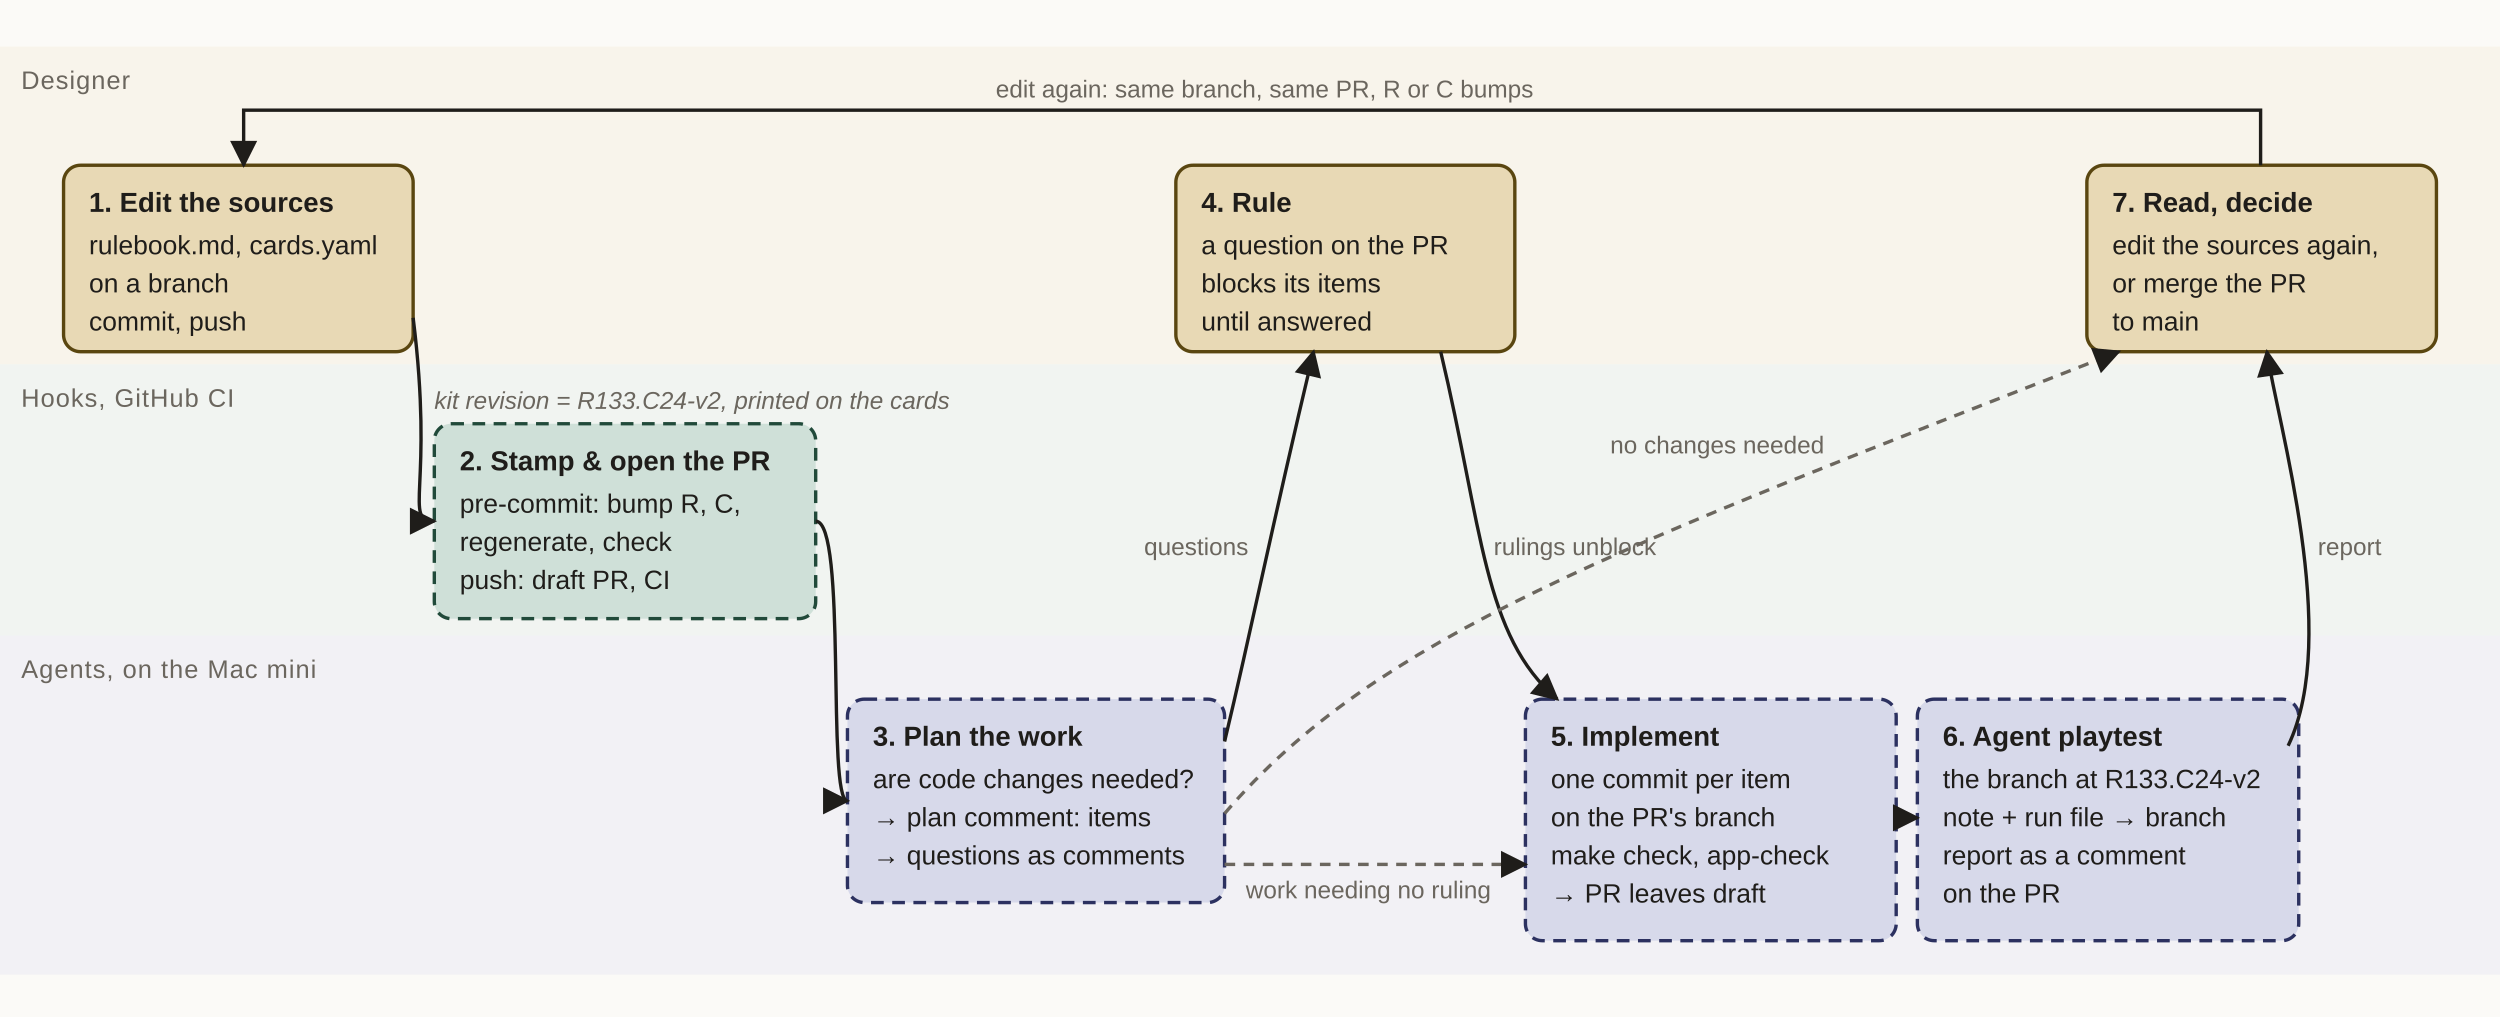
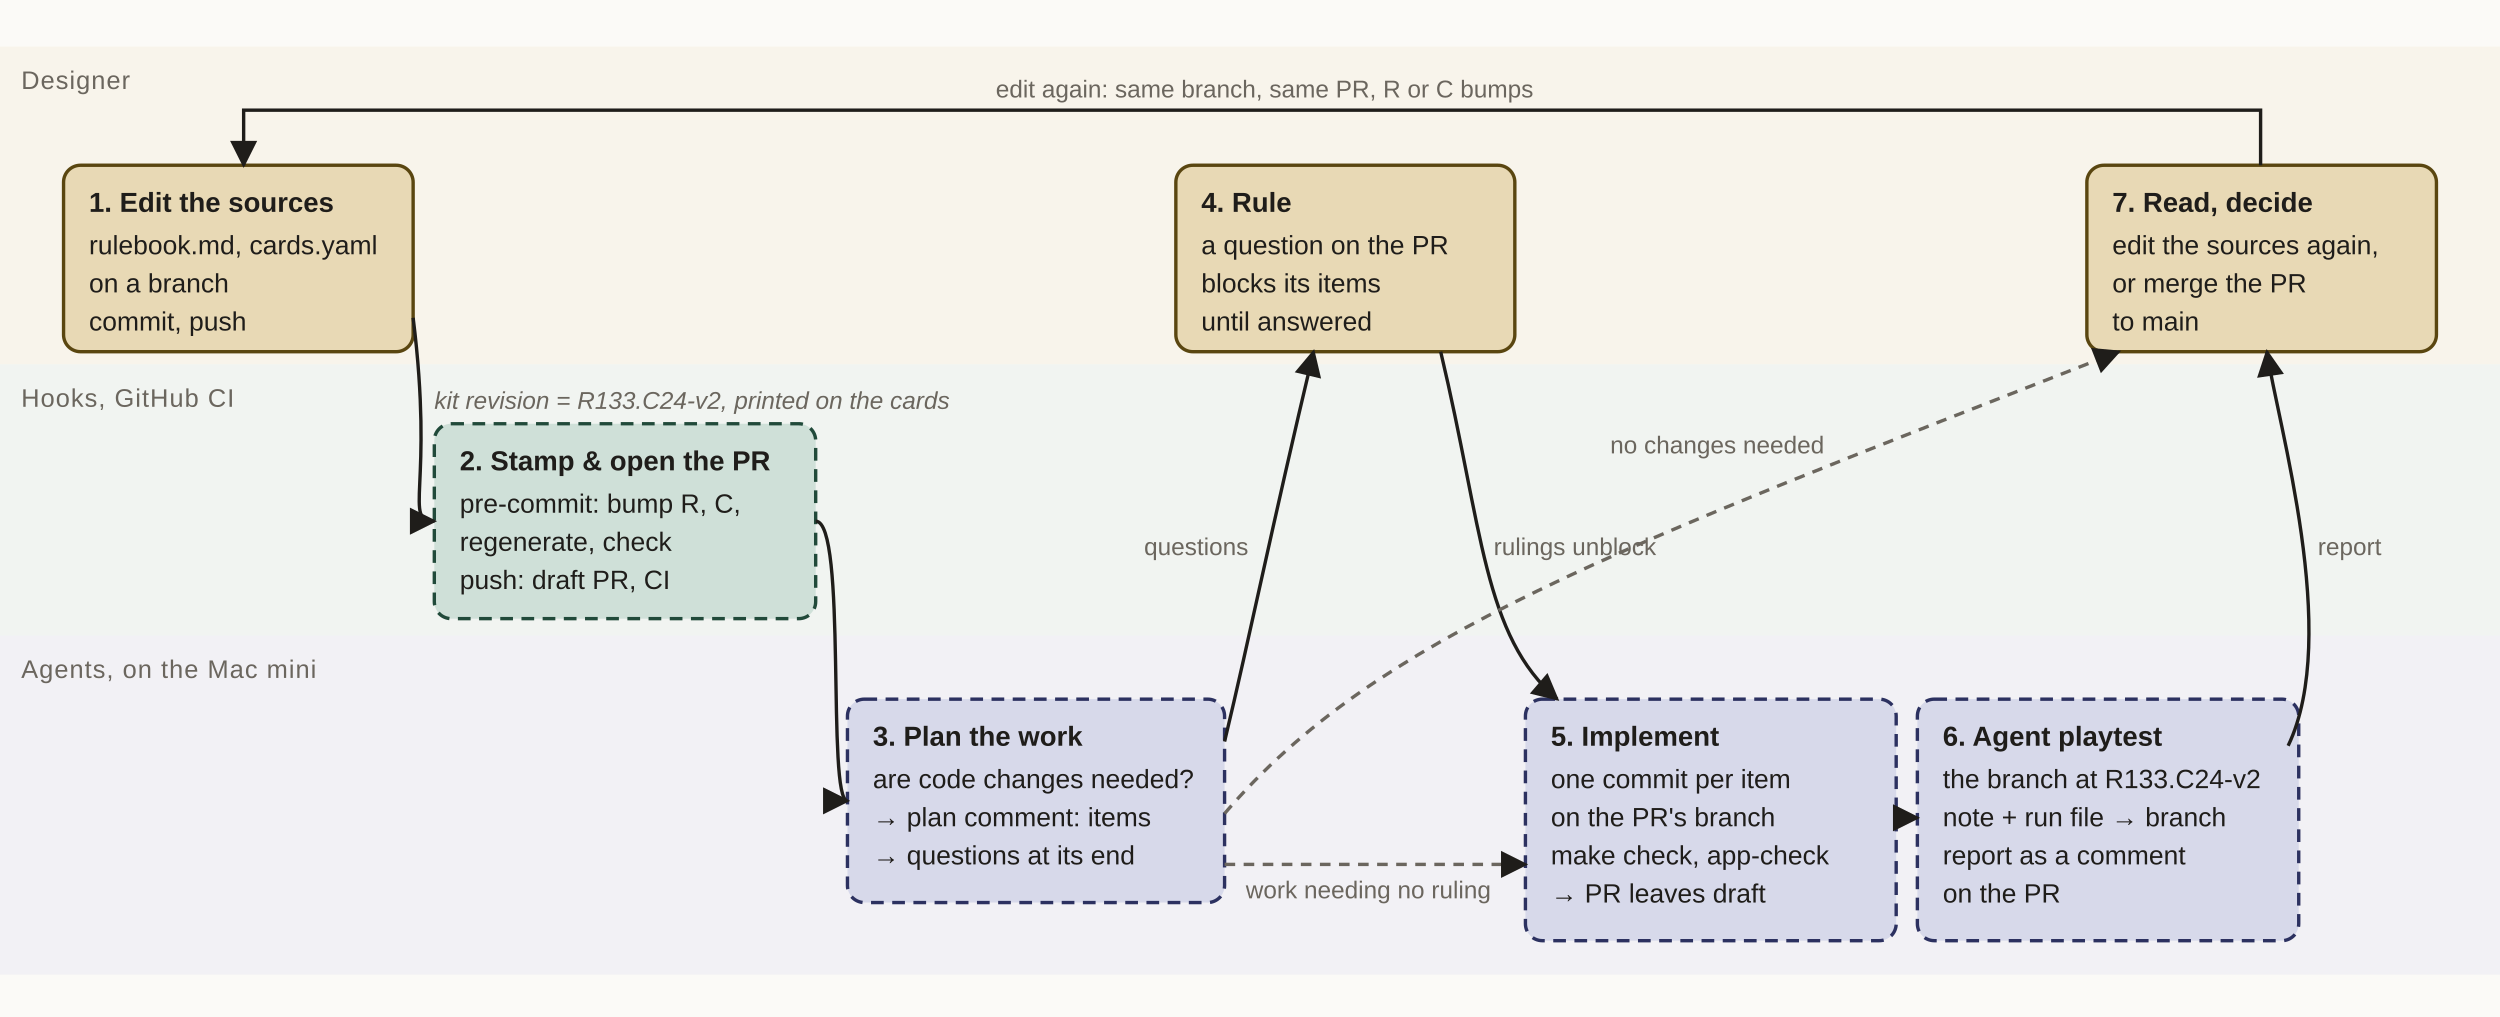
<svg xmlns="http://www.w3.org/2000/svg" viewBox="0 0 1180 480" role="img" aria-label="Design loop: designer edits sources and commits, the hook bumps R and C and regenerates, the push opens a draft PR and starts the planner on the Mac mini, the plan is a comment on the PR with questions as comments the designer answers there, the coder builds each item as a commit on the branch and the PR leaves draft when the checks pass, an optional agent playtest on the branch reports as a comment, the designer reads it and edits the sources again or merges the PR.">
  <style>
    text { font-family: -apple-system, "Helvetica Neue", Arial, sans-serif; fill: #1f1d1a; }
    .lane-label { font-size: 12px; fill: #6b665e; letter-spacing: .04em; text-transform: uppercase; }
    .box text { font-size: 12.5px; }
    .box .title { font-weight: 600; font-size: 13px; }
    .edge { fill: none; stroke: #1f1d1a; stroke-width: 1.6; marker-end: url(#arrow); }
    .edge.soft { stroke: #6b665e; stroke-dasharray: 5 4; }
    .edge-label { font-size: 11.5px; fill: #6b665e; }
  </style>
  <rect x="0" y="0" width="1180" height="480" fill="#fbfaf7" />
  <defs>
    <marker id="arrow" viewBox="0 0 10 10" refX="9" refY="5" markerWidth="8" markerHeight="8" orient="auto-start-reverse">
      <path d="M0,0 L10,5 L0,10 z" fill="#1f1d1a" />
    </marker>
  </defs>
  <g>
    <rect x="0" y="22" width="1180" height="150" fill="#f3eddc" opacity=".45" />
    <rect x="0" y="172" width="1180" height="128" fill="#e4eee9" opacity=".45" />
    <rect x="0" y="300" width="1180" height="160" fill="#e6e7f2" opacity=".45" />
    <text class="lane-label" x="10" y="42">Designer</text>
    <text class="lane-label" x="10" y="192">Hooks, GitHub CI</text>
    <text class="lane-label" x="10" y="320">Agents, on the Mac mini</text>
  </g>
  <g class="box">
    <rect x="30" y="78" width="165" height="88" rx="8" fill="#e8d9b5" stroke="#5a4610" stroke-width="1.6" />
    <text x="42" y="100" class="title">1. Edit the sources</text>
    <text x="42" y="120">rulebook.md, cards.yaml</text>
    <text x="42" y="138">on a branch</text>
    <text x="42" y="156">commit, push</text>
  </g>
  <g class="box">
    <rect x="205" y="200" width="180" height="92" rx="8" fill="#cfe0d8" stroke="#214a3a" stroke-width="1.6" stroke-dasharray="6 4" />
    <text x="217" y="222" class="title">2. Stamp &amp; open the PR</text>
    <text x="217" y="242">pre-commit: bump R, C,</text>
    <text x="217" y="260">regenerate, check</text>
    <text x="217" y="278">push: draft PR, CI</text>
  </g>
  <text x="205" y="193" class="edge-label" font-style="italic">kit revision = R133.C24-v2, printed on the cards</text>
  <g class="box">
    <rect x="400" y="330" width="178" height="96" rx="8" fill="#d7d9ea" stroke="#2c3160" stroke-width="1.6" stroke-dasharray="6 4" />
    <text x="412" y="352" class="title">3. Plan the work</text>
    <text x="412" y="372">are code changes needed?</text>
    <text x="412" y="390">→ plan comment: items</text>
-     <text x="412" y="408">→ questions as comments</text>
+     <text x="412" y="408">→ questions at its end</text>
  </g>
  <g class="box">
    <rect x="555" y="78" width="160" height="88" rx="8" fill="#e8d9b5" stroke="#5a4610" stroke-width="1.6" />
    <text x="567" y="100" class="title">4. Rule</text>
    <text x="567" y="120">a question on the PR</text>
    <text x="567" y="138">blocks its items</text>
    <text x="567" y="156">until answered</text>
  </g>
  <g class="box">
    <rect x="720" y="330" width="175" height="114" rx="8" fill="#d7d9ea" stroke="#2c3160" stroke-width="1.6" stroke-dasharray="6 4" />
    <text x="732" y="352" class="title">5. Implement</text>
    <text x="732" y="372">one commit per item</text>
    <text x="732" y="390">on the PR's branch</text>
    <text x="732" y="408">make check, app-check</text>
    <text x="732" y="426">→ PR leaves draft</text>
  </g>
  <g class="box">
    <rect x="905" y="330" width="180" height="114" rx="8" fill="#d7d9ea" stroke="#2c3160" stroke-width="1.6" stroke-dasharray="6 4" />
    <text x="917" y="352" class="title">6. Agent playtest</text>
    <text x="917" y="372">the branch at R133.C24-v2</text>
    <text x="917" y="390">note + run file → branch</text>
    <text x="917" y="408">report as a comment</text>
    <text x="917" y="426">on the PR</text>
  </g>
  <g class="box">
    <rect x="985" y="78" width="165" height="88" rx="8" fill="#e8d9b5" stroke="#5a4610" stroke-width="1.6" />
    <text x="997" y="100" class="title">7. Read, decide</text>
    <text x="997" y="120">edit the sources again,</text>
    <text x="997" y="138">or merge the PR</text>
    <text x="997" y="156">to main</text>
  </g>
  <path class="edge" d="M195,150 C 205,230 190,246 205,246" />
  <path class="edge" d="M385,246 C 400,246 390,378 400,378" />
  <path class="edge" d="M578,350 C 590,300 600,250 620,166" />
  <text class="edge-label" x="540" y="262">questions</text>
  <path class="edge" d="M680,166 C 700,250 700,300 735,330" />
  <text class="edge-label" x="705" y="262">rulings unblock</text>
  <path class="edge soft" d="M578,408 L 720,408" />
  <text class="edge-label" x="588" y="424">work needing no ruling</text>
  <path class="edge soft" d="M578,384 C 650,300 760,260 1000,166" />
  <text class="edge-label" x="760" y="214">no changes needed</text>
  <path class="edge" d="M895,386 L 905,386" />
  <path class="edge" d="M1080,352 C 1105,300 1075,200 1070,166" />
  <text class="edge-label" x="1094" y="262">report</text>
  <path class="edge" d="M1067,78 L 1067,52 L 115,52 L 115,78" />
  <text class="edge-label" x="470" y="46">edit again: same branch, same PR, R or C bumps</text>
</svg>
